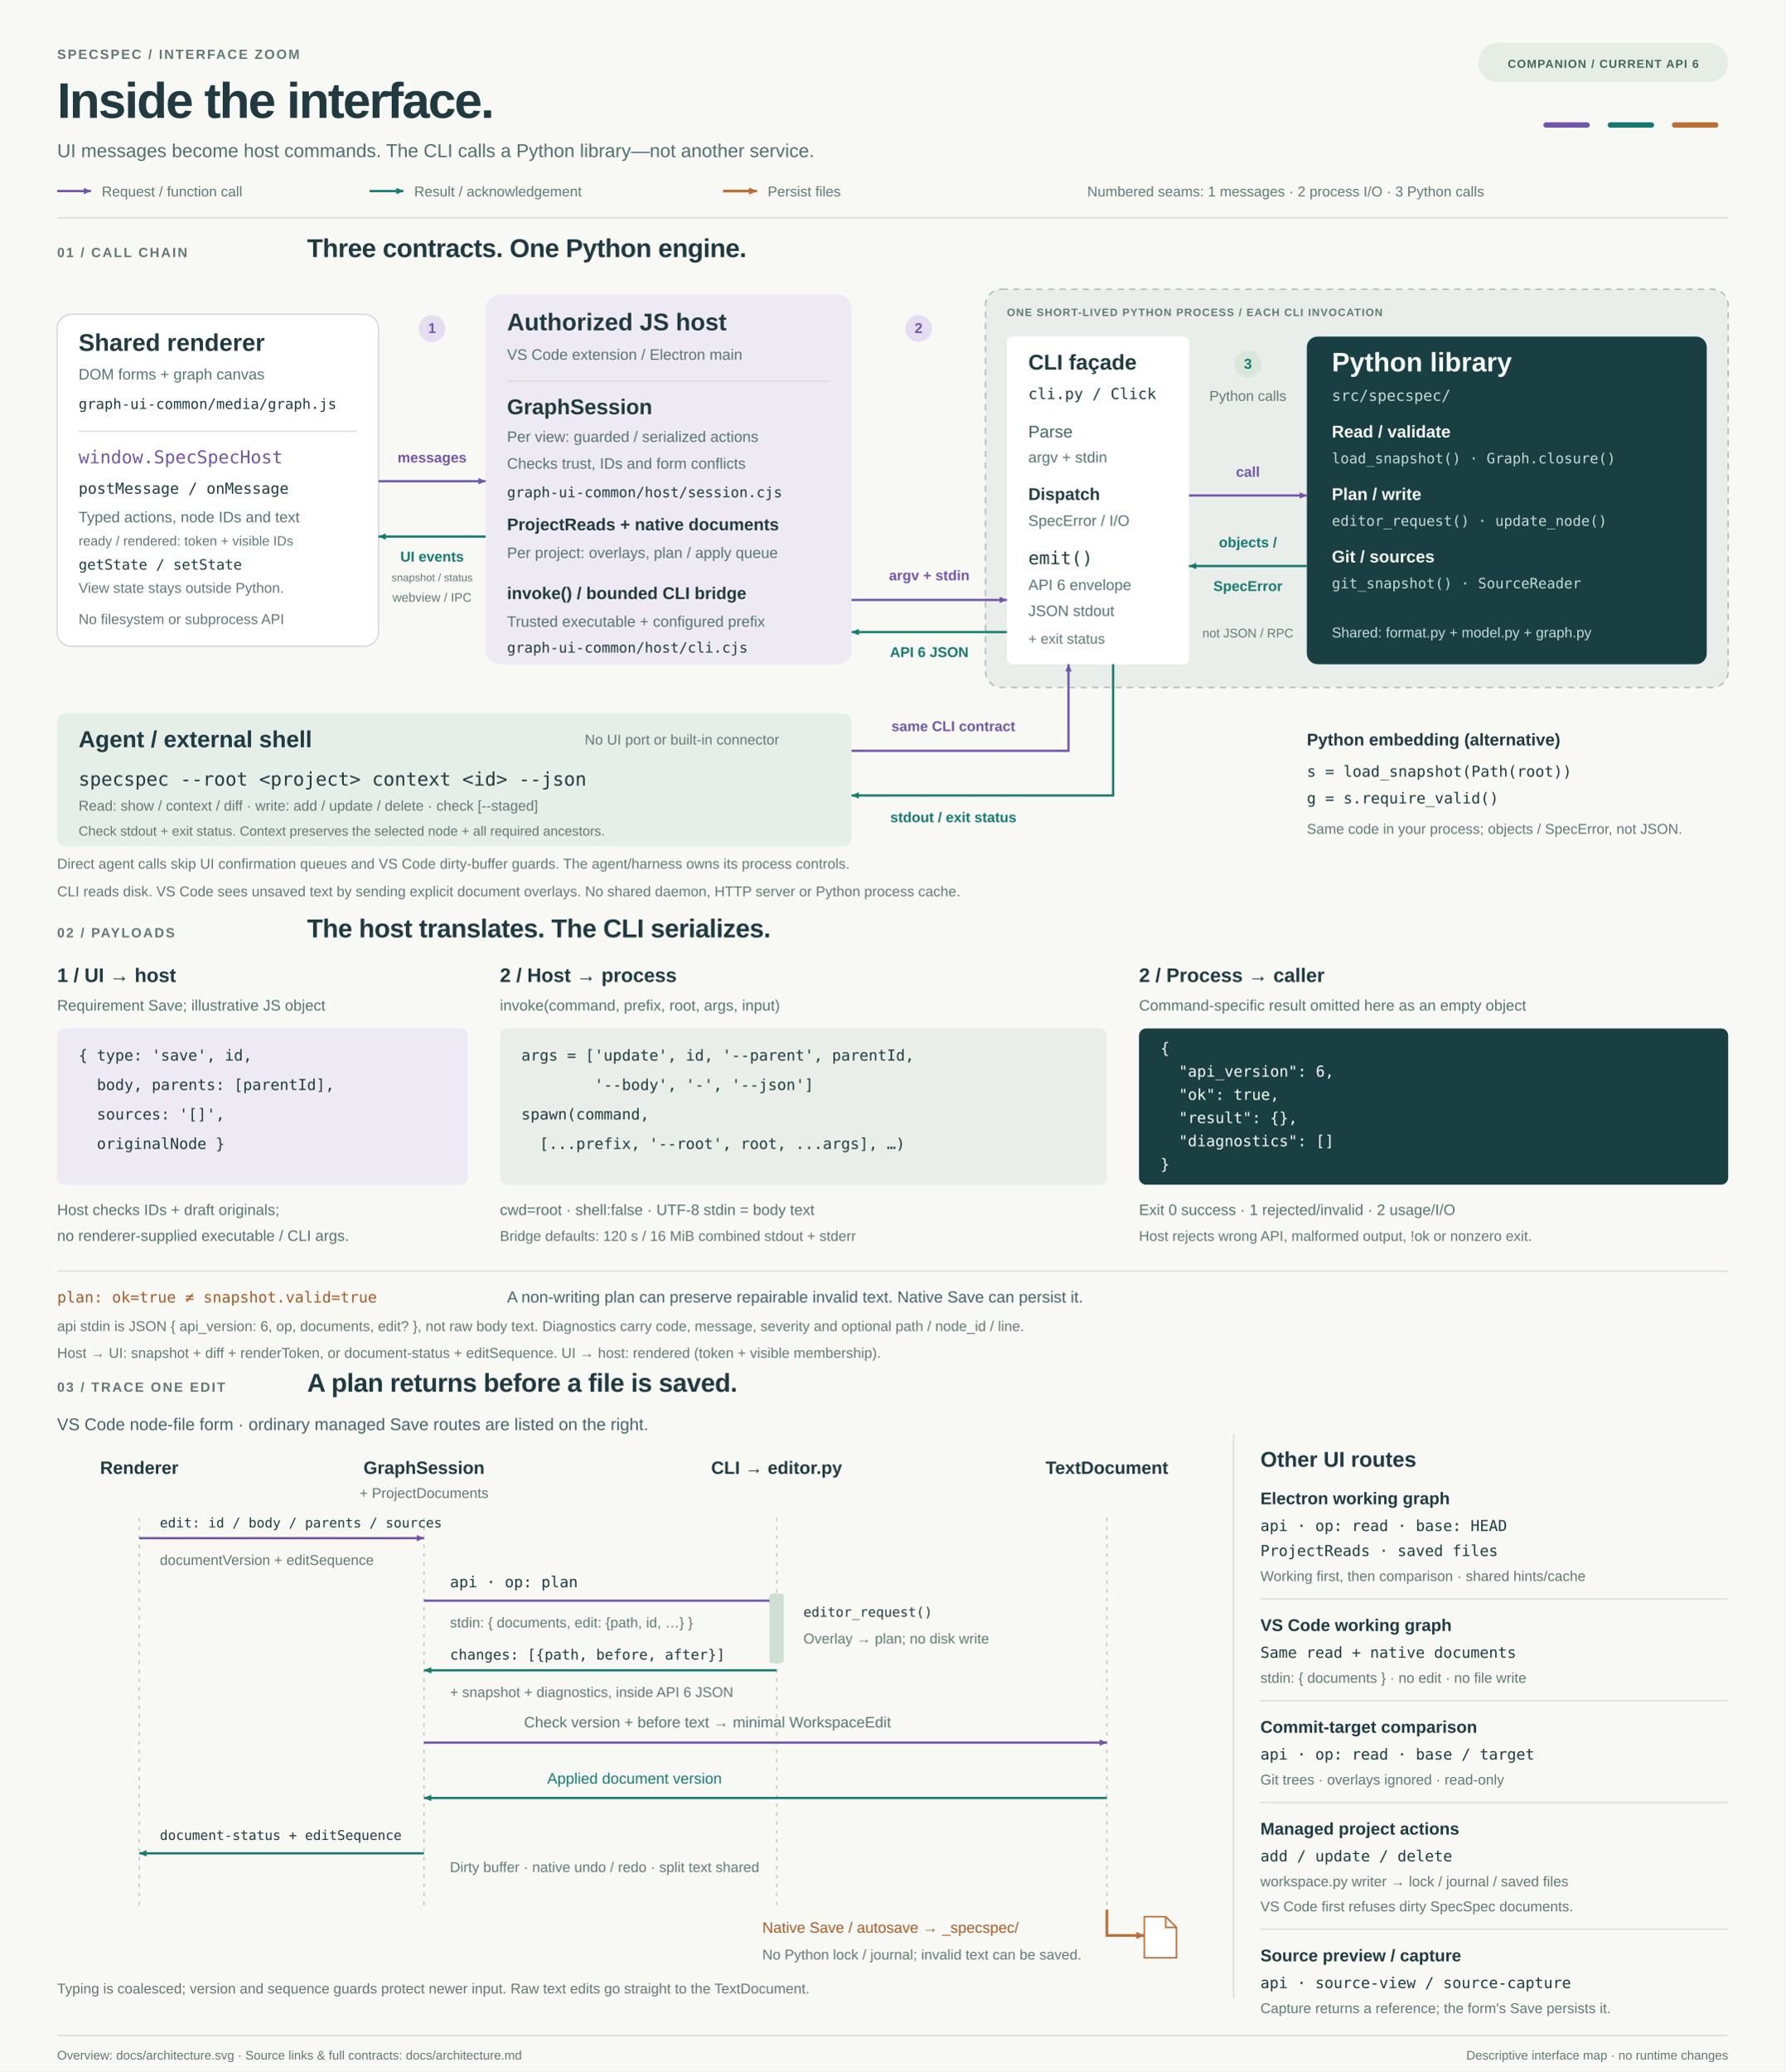
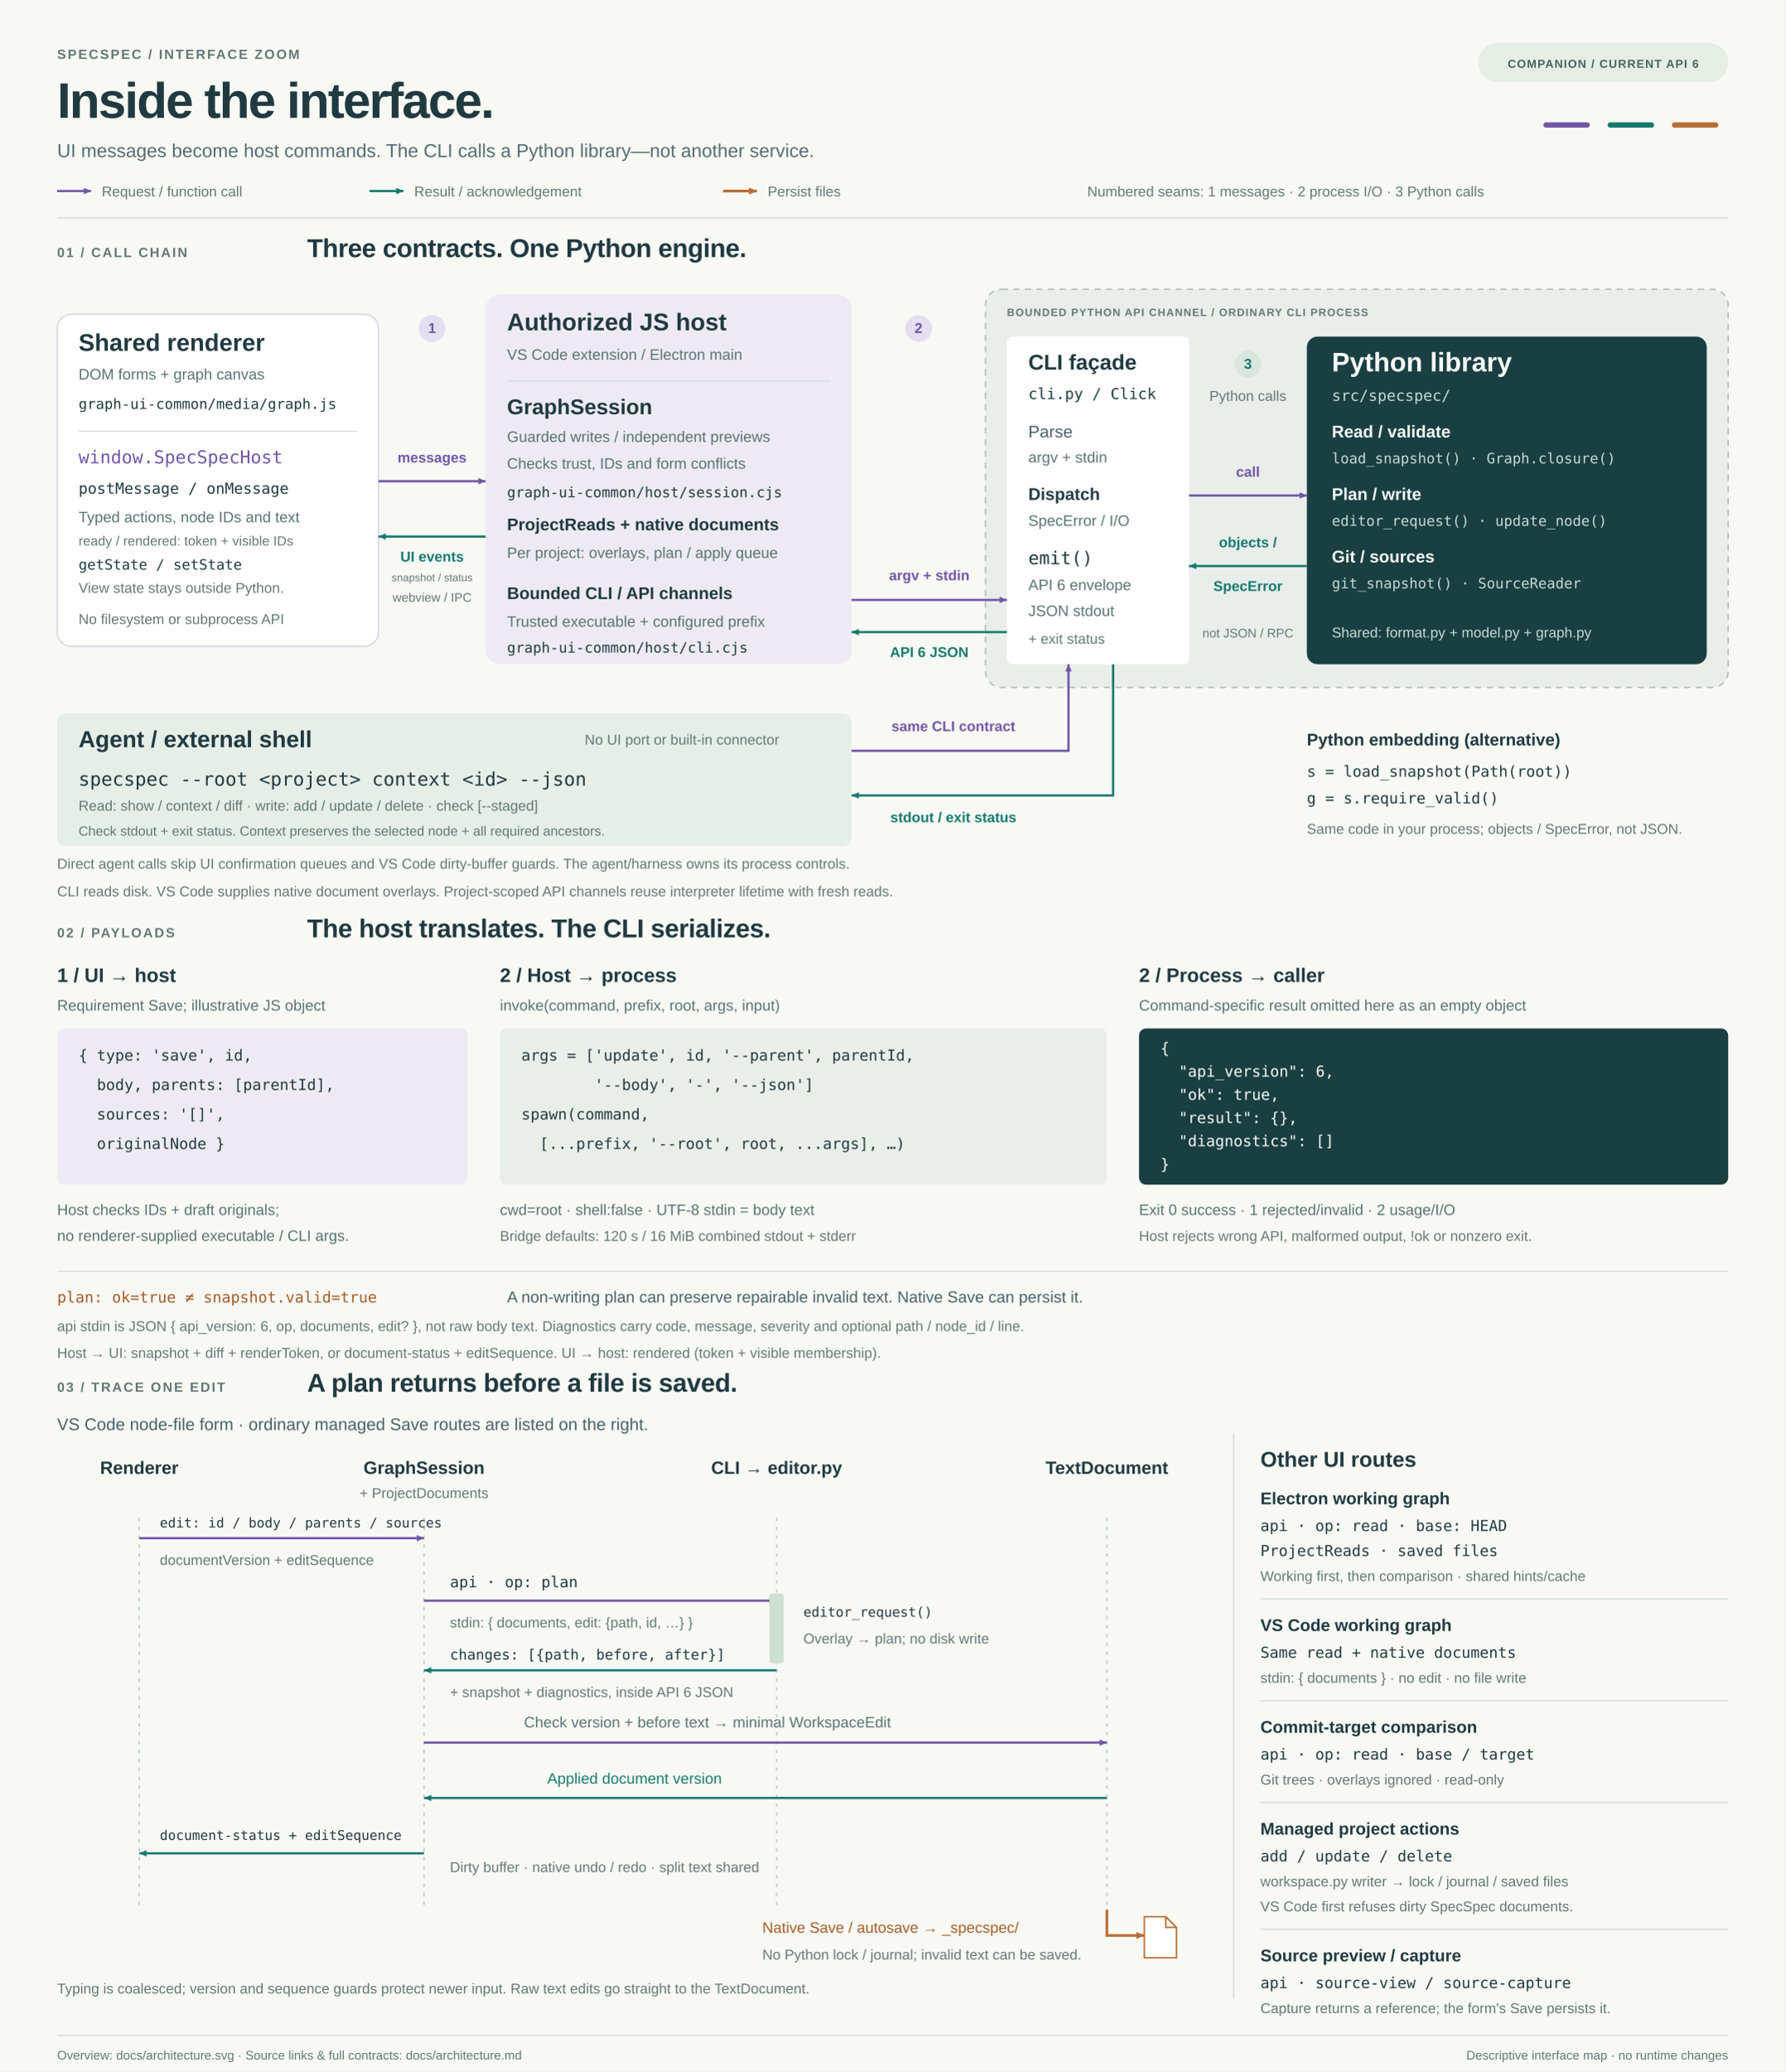
<svg xmlns="http://www.w3.org/2000/svg" width="2000" height="2320" viewBox="0 0 2000 2320" role="img" aria-labelledby="interface-title interface-description">
  <defs>
    <style>
      text { font-family: "Segoe UI", Arial, sans-serif; fill: #203a40; }
      .eyebrow { font-size: 15px; font-weight: 700; letter-spacing: 1.8px; fill: #637776; }
      .title { font-size: 56px; font-weight: 700; letter-spacing: -1.8px; }
      .subtitle { font-size: 21px; fill: #536d70; }
      .section { font-size: 29px; font-weight: 650; letter-spacing: -.4px; }
      .heading { font-size: 24px; font-weight: 650; }
      .body { font-size: 19px; fill: #466167; }
      .small { font-size: 17px; fill: #587274; }
      .caption { font-size: 16px; fill: #637776; }
      .code { font-family: Consolas, "DejaVu Sans Mono", monospace; font-size: 17px; }
      .label { font-size: 16px; font-weight: 600; }
      .purple { fill: #7056a8; }
      .teal { fill: #16796d; }
      .gold { fill: #a55a28; }
      .white { fill: #f7faf6; }
      .light { fill: #c6dad5; }
      .request { fill: none; stroke: #7056a8; stroke-width: 2.5; marker-end: url(#request-arrow); }
      .response { fill: none; stroke: #16796d; stroke-width: 2.5; marker-end: url(#response-arrow); }
      .write { fill: none; stroke: #b86e35; stroke-width: 3; marker-end: url(#write-arrow); }
      .hairline { fill: none; stroke: #d7dfd8; stroke-width: 1.5; }
      .lifeline { fill: none; stroke: #bdcac1; stroke-width: 1.5; stroke-dasharray: 4 6; }
    </style>
    <marker id="request-arrow" viewBox="0 0 10 10" refX="9" refY="5" markerWidth="9" markerHeight="9" markerUnits="userSpaceOnUse" orient="auto">
      <path d="M0 1L9 5L0 9Z" fill="#7056a8" />
    </marker>
    <marker id="response-arrow" viewBox="0 0 10 10" refX="9" refY="5" markerWidth="9" markerHeight="9" markerUnits="userSpaceOnUse" orient="auto">
      <path d="M0 1L9 5L0 9Z" fill="#16796d" />
    </marker>
    <marker id="write-arrow" viewBox="0 0 10 10" refX="9" refY="5" markerWidth="10" markerHeight="10" markerUnits="userSpaceOnUse" orient="auto">
      <path d="M0 1L9 5L0 9Z" fill="#b86e35" />
    </marker>
  </defs>
  <rect width="2000" height="2320" fill="#f8f9f4" />
  <g id="introduction" aria-label="Companion interface zoom and visual key">
    <text x="64" y="66" class="eyebrow">SPECSPEC / INTERFACE ZOOM</text>
    <text x="64" y="132" class="title">Inside the interface.</text>
    <text x="64" y="176" class="subtitle">UI messages become host commands. The CLI calls a Python library—not another service.</text>
    <rect x="1656" y="48" width="280" height="44" rx="22" fill="#e5ede5" />
    <text x="1796" y="76" text-anchor="middle" class="eyebrow" style="font-size:13px;letter-spacing:1px;fill:#42665d">COMPANION / CURRENT API 6</text>
    <path d="M1732 140H1778" stroke="#7056a8" stroke-width="6" stroke-linecap="round" />
    <path d="M1804 140H1850" stroke="#16796d" stroke-width="6" stroke-linecap="round" />
    <path d="M1876 140H1922" stroke="#b86e35" stroke-width="6" stroke-linecap="round" />
    <path d="M64 214H102" class="request" />
    <text x="114" y="220" class="caption">Request / function call</text>
    <path d="M414 214H452" class="response" />
    <text x="464" y="220" class="caption">Result / acknowledgement</text>
    <path d="M810 214H848" class="write" />
    <text x="860" y="220" class="caption">Persist files</text>
    <text x="1218" y="220" class="caption">Numbered seams: 1 messages · 2 process I/O · 3 Python calls</text>
    <path d="M64 244H1936" class="hairline" />
  </g>
  <g id="interface-chain" aria-label="Message port, subprocess contract and in-process library calls">
    <text x="64" y="288" class="eyebrow">01 / CALL CHAIN</text>
    <text x="344" y="288" class="section">Three contracts. One Python engine.</text>
    <g id="renderer-port" aria-label="Unprivileged shared renderer and SpecSpecHost message/state methods">
      <rect x="64" y="352" width="360" height="372" rx="16" fill="#fff" stroke="#d8d4e5" stroke-width="1.5" />
      <text x="88" y="393" class="heading" style="font-size:27px">Shared renderer</text>
      <text x="88" y="425" class="small">DOM forms + graph canvas</text>
      <text x="88" y="458" class="code" style="font-size:16px">graph-ui-common/media/graph.js</text>
      <path d="M88 483H400" class="hairline" />
      <text x="88" y="519" class="code purple" style="font-size:20px">window.SpecSpecHost</text>
      <text x="88" y="553" class="code">postMessage / onMessage</text>
      <text x="88" y="585" class="small">Typed actions, node IDs and text</text>
      <text x="88" y="611" class="caption" style="font-size:15px">ready / rendered: token + visible IDs</text>
      <text x="88" y="638" class="code" style="font-size:16px">getState / setState</text>
      <text x="88" y="664" class="caption">View state stays outside Python.</text>
      <text x="88" y="699" class="caption">No filesystem or subprocess API</text>
    </g>
    <g id="host-coordination" aria-label="Authorized host adapters, per-view GraphSession, per-project ProjectDocuments and bounded CLI bridge">
      <rect x="544" y="330" width="410" height="414" rx="16" fill="#eeeaf4" />
      <text x="568" y="370" class="heading" style="font-size:27px">Authorized JS host</text>
      <text x="568" y="403" class="small">VS Code extension / Electron main</text>
      <path d="M568 427H930" class="hairline" />
      <text x="568" y="464" class="heading">GraphSession</text>
-       <text x="568" y="495" class="small">Per view: guarded / serialized actions</text>
+       <text x="568" y="495" class="small">Guarded writes / independent previews</text>
      <text x="568" y="525" class="small">Checks trust, IDs and form conflicts</text>
      <text x="568" y="557" class="code" style="font-size:16px">graph-ui-common/host/session.cjs</text>
      <text x="568" y="594" class="body" style="font-weight:650;fill:#203a40">ProjectReads + native documents</text>
      <text x="568" y="625" class="small">Per project: overlays, plan / apply queue</text>
-       <text x="568" y="671" class="body" style="font-weight:650;fill:#203a40">invoke() / bounded CLI bridge</text>
+       <text x="568" y="671" class="body" style="font-weight:650;fill:#203a40">Bounded CLI / API channels</text>
      <text x="568" y="702" class="small">Trusted executable + configured prefix</text>
      <text x="568" y="731" class="code" style="font-size:16px">graph-ui-common/host/cli.cjs</text>
    </g>
    <g id="message-contract" aria-label="Contract one: host-neutral messages through VS Code webview messaging or Electron's scoped preload IPC">
      <circle cx="484" cy="368" r="15" fill="#e5def0" />
      <text x="484" y="373" text-anchor="middle" class="label purple">1</text>
      <path d="M424 539H544" class="request" />
      <text x="484" y="518" text-anchor="middle" class="label purple">messages</text>
      <path d="M544 601H424" class="response" />
      <text x="484" y="629" text-anchor="middle" class="label teal">UI events</text>
      <text x="484" y="651" text-anchor="middle" class="caption" style="font-size:12px">snapshot / status</text>
      <text x="484" y="674" text-anchor="middle" class="caption" style="font-size:14px">webview / IPC</text>
    </g>
-     <g id="python-process" aria-label="One short-lived Python process per CLI invocation; facade and library are not separate services">
+     <g id="python-process" aria-label="Project-scoped Python API channels or ordinary CLI processes; facade and library share each process">
      <rect x="1104" y="324" width="832" height="446" rx="18" fill="#e9eeea" stroke="#aabdb0" stroke-width="1.5" stroke-dasharray="7 6" />
-       <text x="1128" y="354" class="eyebrow" style="font-size:12px;letter-spacing:1px">ONE SHORT-LIVED PYTHON PROCESS / EACH CLI INVOCATION</text>
+       <text x="1128" y="354" class="eyebrow" style="font-size:12px;letter-spacing:1px">BOUNDED PYTHON API CHANNEL / ORDINARY CLI PROCESS</text>
      <g id="cli-facade" aria-label="Click parses inputs, dispatches ordinary Python calls and emits results or guarded diagnostics">
        <rect x="1128" y="377" width="204" height="367" rx="6" fill="#fff" />
        <text x="1152" y="414" class="heading">CLI façade</text>
        <text x="1152" y="447" class="code">cli.py / Click</text>
        <text x="1152" y="490" class="body">Parse</text>
        <text x="1152" y="518" class="small">argv + stdin</text>
        <text x="1152" y="560" class="body" style="font-weight:650;fill:#203a40">Dispatch</text>
        <text x="1152" y="589" class="small">SpecError / I/O</text>
        <text x="1152" y="632" class="code" style="font-size:20px">emit()</text>
        <text x="1152" y="661" class="small">API 6 envelope</text>
        <text x="1152" y="690" class="small">JSON stdout</text>
        <text x="1152" y="721" class="caption">+ exit status</text>
      </g>
      <g id="python-library" aria-label="Reusable domain functions and types; read/validation, non-writing plans, managed mutations and Git/source resolution share graph rules">
        <rect x="1464" y="377" width="448" height="367" rx="12" fill="#193f43" />
        <text x="1492" y="416" class="heading white" style="font-size:30px">Python library</text>
        <text x="1492" y="449" class="code light">src/specspec/</text>
        <text x="1492" y="490" class="body white" style="font-weight:650">Read / validate</text>
        <text x="1492" y="519" class="code light" style="font-size:16px">load_snapshot() · Graph.closure()</text>
        <text x="1492" y="560" class="body white" style="font-weight:650">Plan / write</text>
        <text x="1492" y="589" class="code light" style="font-size:16px">editor_request() · update_node()</text>
        <text x="1492" y="630" class="body white" style="font-weight:650">Git / sources</text>
        <text x="1492" y="659" class="code light" style="font-size:16px">git_snapshot() · SourceReader</text>
        <text x="1492" y="714" class="small light" style="font-size:16px">Shared: format.py + model.py + graph.py</text>
      </g>
      <g id="library-contract" aria-label="Contract three: ordinary function calls return Python records or raise SpecError; no RPC or second process">
        <circle cx="1398" cy="408" r="15" fill="#d8e6dc" />
        <text x="1398" y="413" text-anchor="middle" class="label teal">3</text>
        <text x="1398" y="449" text-anchor="middle" class="caption">Python calls</text>
        <path d="M1332 555H1464" class="request" />
        <text x="1398" y="534" text-anchor="middle" class="label purple">call</text>
        <path d="M1464 634H1332" class="response" />
        <text x="1398" y="613" text-anchor="middle" class="label teal">objects /</text>
        <text x="1398" y="662" text-anchor="middle" class="label teal">SpecError</text>
        <text x="1398" y="714" text-anchor="middle" class="caption" style="font-size:14px">not JSON / RPC</text>
      </g>
    </g>
    <g id="subprocess-contract" aria-label="Contract two: explicit root, shell-free argv and UTF-8 stdin in; versioned JSON and exit status out">
      <circle cx="1029" cy="368" r="15" fill="#e5def0" />
      <text x="1029" y="373" text-anchor="middle" class="label purple">2</text>
      <path d="M954 672H1128" class="request" />
      <text x="1041" y="650" text-anchor="middle" class="label purple">argv + stdin</text>
      <path d="M1128 708H954" class="response" />
      <text x="1041" y="736" text-anchor="middle" class="label teal">API 6 JSON</text>
    </g>
    <g id="agent-cli" aria-label="The agent calls the same CLI directly, bypassing renderer messages and JavaScript host coordination">
      <rect x="64" y="799" width="890" height="149" rx="10" fill="#e5eee7" />
      <text x="88" y="837" class="heading" style="font-size:26px">Agent / external shell</text>
      <text x="655" y="834" class="caption">No UI port or built-in connector</text>
      <text x="88" y="880" class="code" style="font-size:21px">specspec --root &lt;project&gt; context &lt;id&gt; --json</text>
      <text x="88" y="908" class="caption">Read: show / context / diff · write: add / update / delete · check [--staged]</text>
      <text x="88" y="936" class="caption" style="font-size:15px">Check stdout + exit status. Context preserves the selected node + all required ancestors.</text>
      <path d="M954 841H1197V744" class="request" />
      <text x="1068" y="819" text-anchor="middle" class="label purple">same CLI contract</text>
      <path d="M1247 744V891H954" class="response" />
      <text x="1068" y="921" text-anchor="middle" class="label teal">stdout / exit status</text>
    </g>
    <g id="python-embedding" aria-label="Alternative Python embedding imports the same modules in the caller's own process; it is not a connection to the CLI process">
      <text x="1464" y="835" class="body" style="font-weight:650;fill:#203a40">Python embedding (alternative)</text>
      <text x="1464" y="870" class="code">s = load_snapshot(Path(root))</text>
      <text x="1464" y="900" class="code">g = s.require_valid()</text>
      <text x="1464" y="934" class="caption">Same code in your process; objects / SpecError, not JSON.</text>
    </g>
    <text x="64" y="973" class="caption">Direct agent calls skip UI confirmation queues and VS Code dirty-buffer guards. The agent/harness owns its process controls.</text>
-     <text x="64" y="1004" class="caption">CLI reads disk. VS Code sees unsaved text by sending explicit document overlays. No shared daemon, HTTP server or Python process cache.</text>
+     <text x="64" y="1004" class="caption">CLI reads disk. VS Code supplies native document overlays. Project-scoped API channels reuse interpreter lifetime with fresh reads.</text>
  </g>
  <g id="wire-examples" aria-label="Illustrative renderer Save message, translated process call and returned API envelope">
    <text x="64" y="1050" class="eyebrow">02 / PAYLOADS</text>
    <text x="344" y="1050" class="section">The host translates. The CLI serializes.</text>
    <g id="ui-message-example" xml:space="preserve" aria-label="Contract one example: a managed Save message contains data, not arbitrary CLI commands">
      <text x="64" y="1100" class="heading" style="font-size:22px">1 / UI → host</text>
      <text x="64" y="1132" class="small">Requirement Save; illustrative JS object</text>
      <rect x="64" y="1152" width="460" height="175" rx="8" fill="#eeeaf4" />
      <text x="88" y="1188" class="code">{ type: 'save', id,</text>
      <text x="88" y="1221" class="code">  body, parents: [parentId],</text>
      <text x="88" y="1254" class="code">  sources: '[]',</text>
      <text x="88" y="1287" class="code">  originalNode }</text>
      <text x="64" y="1361" class="small">Host checks IDs + draft originals;</text>
      <text x="64" y="1390" class="small">no renderer-supplied executable / CLI args.</text>
    </g>
    <g id="cli-request-example" xml:space="preserve" aria-label="Contract two request: the host constructs update argv and sends raw body text on stdin">
      <text x="560" y="1100" class="heading" style="font-size:22px">2 / Host → process</text>
      <text x="560" y="1132" class="small">invoke(command, prefix, root, args, input)</text>
      <rect x="560" y="1152" width="680" height="175" rx="8" fill="#e9eee8" />
      <text x="584" y="1188" class="code">args = ['update', id, '--parent', parentId,</text>
      <text x="584" y="1221" class="code">        '--body', '-', '--json']</text>
      <text x="584" y="1254" class="code">spawn(command,</text>
      <text x="584" y="1287" class="code">  [...prefix, '--root', root, ...args], …)</text>
      <text x="560" y="1361" class="small">cwd=root · shell:false · UTF-8 stdin = body text</text>
      <text x="560" y="1390" class="caption">Bridge defaults: 120 s / 16 MiB combined stdout + stderr</text>
    </g>
    <g id="json-response-example" aria-label="Contract two response: one JSON envelope on stdout plus the process exit status">
      <text x="1276" y="1100" class="heading" style="font-size:22px">2 / Process → caller</text>
      <text x="1276" y="1132" class="small">Command-specific result omitted here as an empty object</text>
      <rect x="1276" y="1152" width="660" height="175" rx="8" fill="#193f43" />
      <text id="json-envelope" x="1300" y="1180" class="code white" xml:space="preserve">
        <tspan x="1300" y="1180">{</tspan>
        <tspan x="1300" y="1206">  "api_version": 6,</tspan>
        <tspan x="1300" y="1232">  "ok": true,</tspan>
        <tspan x="1300" y="1258">  "result": {},</tspan>
        <tspan x="1300" y="1284">  "diagnostics": []</tspan>
        <tspan x="1300" y="1310">}</tspan>
      </text>
      <text x="1276" y="1361" class="small">Exit 0 success · 1 rejected/invalid · 2 usage/I/O</text>
      <text x="1276" y="1390" class="caption">Host rejects wrong API, malformed output, !ok or nonzero exit.</text>
    </g>
    <g id="validity-contract" aria-label="A successful editor request may return an invalid snapshot; process success is not graph validity">
      <path d="M64 1424H1936" class="hairline" />
      <text x="64" y="1459" class="code gold">plan: ok=true ≠ snapshot.valid=true</text>
      <text x="568" y="1459" class="body" style="font-size:18px">A non-writing plan can preserve repairable invalid text. Native Save can persist it.</text>
      <text x="64" y="1491" class="caption">api stdin is JSON { api_version: 6, op, documents, edit? }, not raw body text. Diagnostics carry code, message, severity and optional path / node_id / line.</text>
    </g>
    <g id="render-handshake" aria-label="Host results become UI snapshot or document-status events; a rendered token and visible membership acknowledge drawing">
      <text x="64" y="1521" class="caption">Host → UI: snapshot + diff + renderToken, or document-status + editSequence. UI → host: rendered (token + visible membership).</text>
    </g>
  </g>
  <g id="native-edit-trace" aria-label="Sequence trace of one VS Code form edit and its separate native file Save">
    <text x="64" y="1559" class="eyebrow">03 / TRACE ONE EDIT</text>
    <text x="344" y="1559" class="section">A plan returns before a file is saved.</text>
    <text x="64" y="1602" class="body">VS Code node-file form · ordinary managed Save routes are listed on the right.</text>
    <g id="trace-participants" aria-label="Renderer, shared host document coordination, Python editor command and VS Code native TextDocument">
      <text x="156" y="1651" text-anchor="middle" class="heading" style="font-size:20px">Renderer</text>
      <text x="475" y="1651" text-anchor="middle" class="heading" style="font-size:20px">GraphSession</text>
      <text x="475" y="1678" text-anchor="middle" class="caption">+ ProjectDocuments</text>
      <text x="870" y="1651" text-anchor="middle" class="heading" style="font-size:20px">CLI → editor.py</text>
      <text x="1240" y="1651" text-anchor="middle" class="heading" style="font-size:20px">TextDocument</text>
      <path d="M156 1700V2139M475 1700V2139M870 1700V2139M1240 1700V2139" class="lifeline" />
    </g>
    <g id="trace-form-message" aria-label="Sequence-numbered edit input is coalesced and bound to the current native resource">
      <path d="M156 1723H475" class="request" />
      <text x="179" y="1711" class="code" style="font-size:15px">edit: id / body / parents / sources</text>
      <text x="179" y="1753" class="caption">documentVersion + editSequence</text>
    </g>
    <g id="trace-editor-request" aria-label="The host sends all open document overlays plus the requested edit on editor stdin">
      <path d="M475 1793H870" class="request" />
      <text x="504" y="1778" class="code">api · op: plan</text>
      <text x="504" y="1823" class="caption">stdin: { documents, edit: {path, id, …} }</text>
      <rect x="862" y="1785" width="16" height="78" rx="3" fill="#cee0d3" />
      <text x="900" y="1811" class="code" style="font-size:15px">editor_request()</text>
      <text x="900" y="1841" class="caption">Overlay → plan; no disk write</text>
    </g>
    <g id="trace-editor-result" aria-label="The CLI returns exact before/after text, snapshot and diagnostics to project-level coordination">
      <path d="M870 1871H475" class="response" />
      <text x="504" y="1859" class="code" style="font-size:16px">changes: [{path, before, after}]</text>
      <text x="504" y="1901" class="caption">+ snapshot + diagnostics, inside API 6 JSON</text>
    </g>
    <g id="trace-apply" aria-label="The host checks version and before text, then applies a minimal WorkspaceEdit to the native document">
      <path d="M475 1952H1240" class="request" />
      <text x="587" y="1935" class="small">Check version + before text → minimal WorkspaceEdit</text>
      <path d="M1240 2014H475" class="response" />
      <text x="613" y="1998" class="small teal">Applied document version</text>
    </g>
    <g id="trace-ack" aria-label="A matching document-status sequence acknowledgement returns to the renderer without clearing newer input">
      <path d="M475 2076H156" class="response" />
      <text x="179" y="2061" class="code" style="font-size:15px">document-status + editSequence</text>
      <text x="504" y="2097" class="caption">Dirty buffer · native undo / redo · split text shared</text>
    </g>
    <g id="trace-native-save" aria-label="Native Save or autosave persists the TextDocument to node files separately from Python; invalid text may be saved">
      <path d="M1240 2139V2168H1282" class="write" />
      <path d="M1282 2147H1306L1318 2159V2193H1282ZM1306 2147V2159H1318" fill="#fff" stroke="#b86e35" stroke-width="1.7" />
      <text x="854" y="2165" class="small gold">Native Save / autosave → _specspec/</text>
      <text x="854" y="2195" class="caption">No Python lock / journal; invalid text can be saved.</text>
    </g>
    <text x="64" y="2233" class="caption">Typing is coalesced; version and sequence guards protect newer input. Raw text edits go straight to the TextDocument.</text>
  </g>
  <g id="command-routing" aria-label="Other UI routes choose different CLI commands and library paths according to view and persistence owner">
    <path d="M1382 1606V2239" class="hairline" />
    <text x="1412" y="1643" class="heading">Other UI routes</text>
    <text x="1412" y="1685" class="body" style="font-weight:650;fill:#203a40">Electron working graph</text>
    <text x="1412" y="1715" class="code">api · op: read · base: HEAD</text>
    <text x="1412" y="1743" class="code">ProjectReads · saved files</text>
    <text x="1412" y="1771" class="caption">Working first, then comparison · shared hints/cache</text>
    <path d="M1412 1791H1936" class="hairline" />
    <text x="1412" y="1827" class="body" style="font-weight:650;fill:#203a40">VS Code working graph</text>
    <text x="1412" y="1857" class="code">Same read + native documents</text>
    <text x="1412" y="1885" class="caption">stdin: { documents } · no edit · no file write</text>
    <path d="M1412 1905H1936" class="hairline" />
    <text x="1412" y="1941" class="body" style="font-weight:650;fill:#203a40">Commit-target comparison</text>
    <text x="1412" y="1971" class="code">api · op: read · base / target</text>
    <text x="1412" y="1999" class="caption">Git trees · overlays ignored · read-only</text>
    <path d="M1412 2019H1936" class="hairline" />
    <text x="1412" y="2055" class="body" style="font-weight:650;fill:#203a40">Managed project actions</text>
    <text x="1412" y="2085" class="code">add / update / delete</text>
    <text x="1412" y="2113" class="caption">workspace.py writer → lock / journal / saved files</text>
    <text x="1412" y="2141" class="caption">VS Code first refuses dirty SpecSpec documents.</text>
    <path d="M1412 2161H1936" class="hairline" />
    <text x="1412" y="2197" class="body" style="font-weight:650;fill:#203a40">Source preview / capture</text>
    <text x="1412" y="2227" class="code">api · source-view / source-capture</text>
    <text x="1412" y="2255" class="caption">Capture returns a reference; the form's Save persists it.</text>
  </g>
  <path d="M64 2280H1936" class="hairline" />
  <text x="64" y="2307" class="caption" style="font-size:14px">Overview: docs/architecture.svg · Source links &amp; full contracts: docs/architecture.md</text>
  <text x="1936" y="2307" text-anchor="end" class="caption" style="font-size:14px">Descriptive interface map · no runtime changes</text>
</svg>
